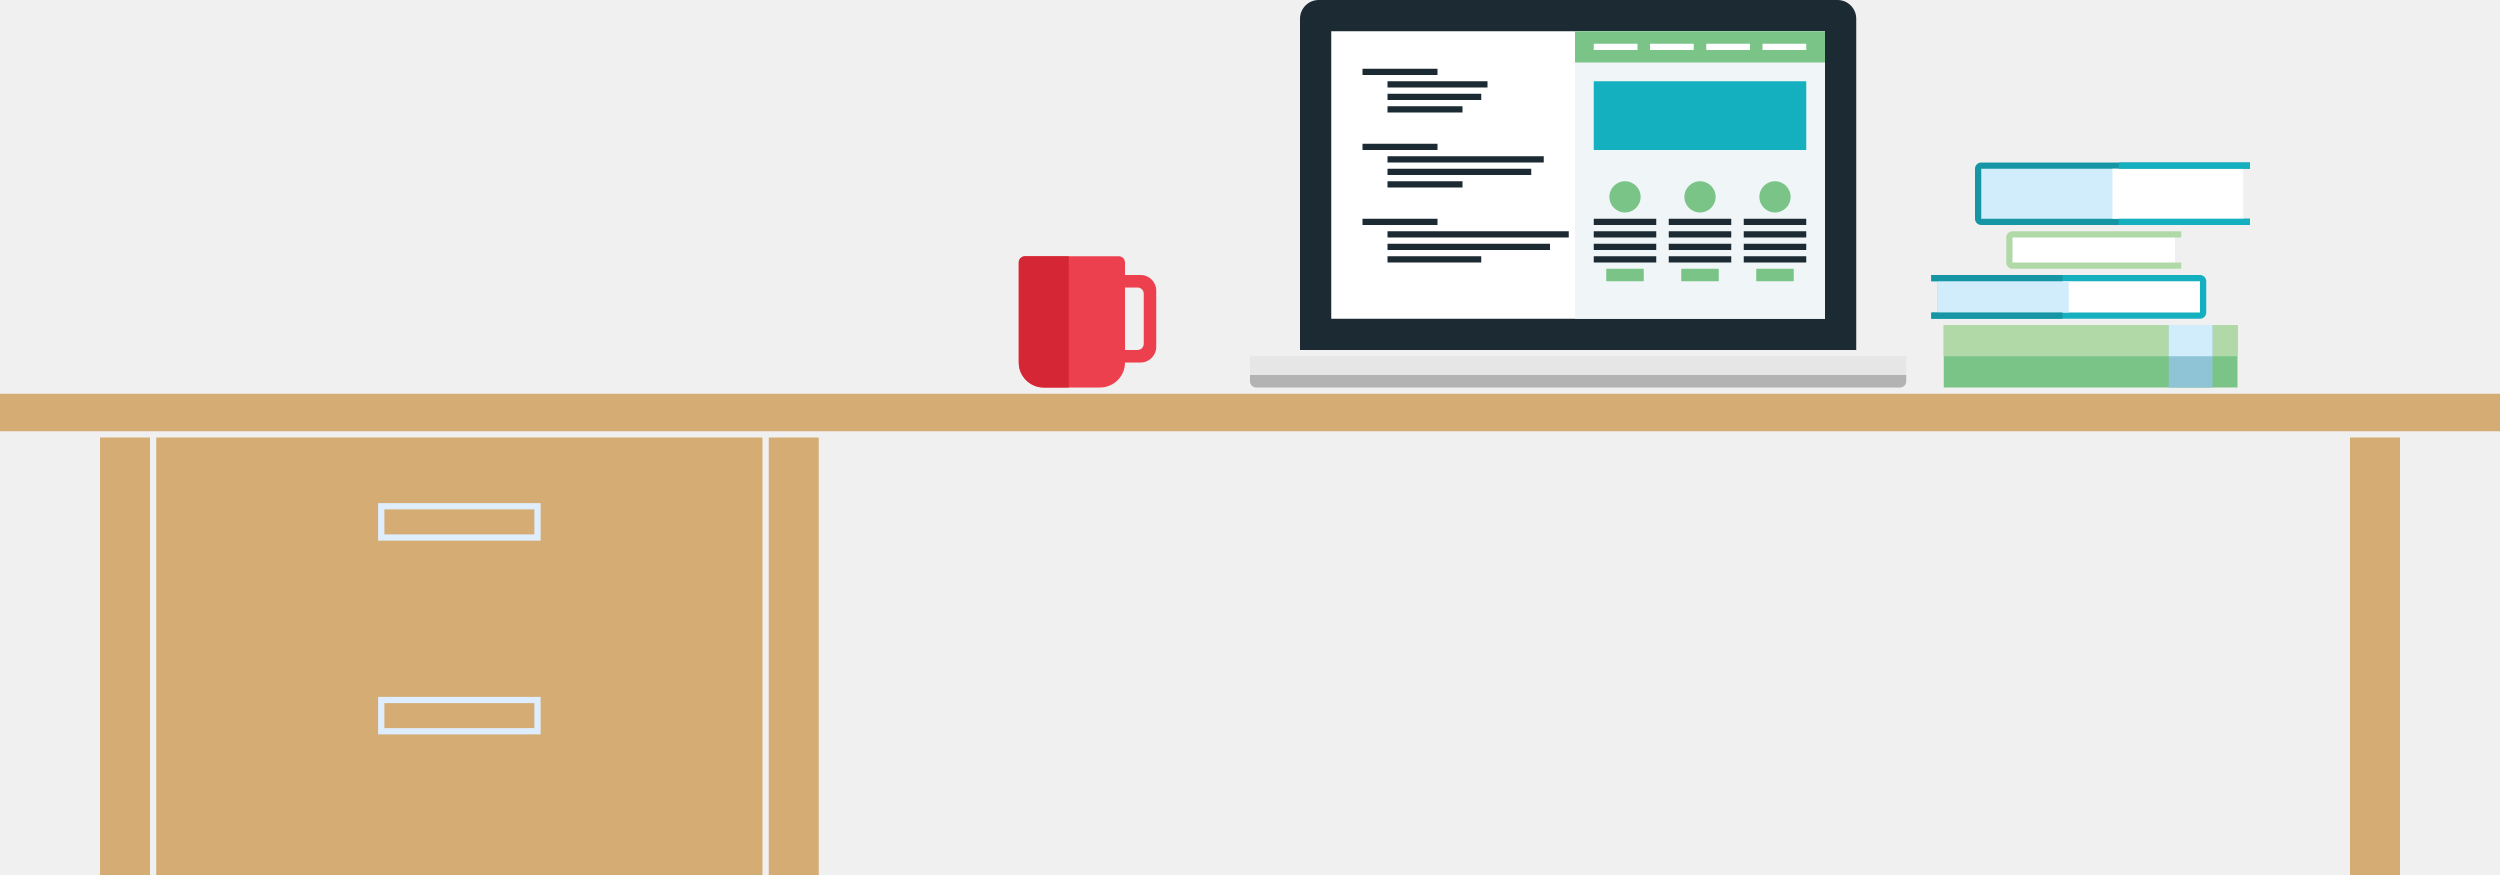
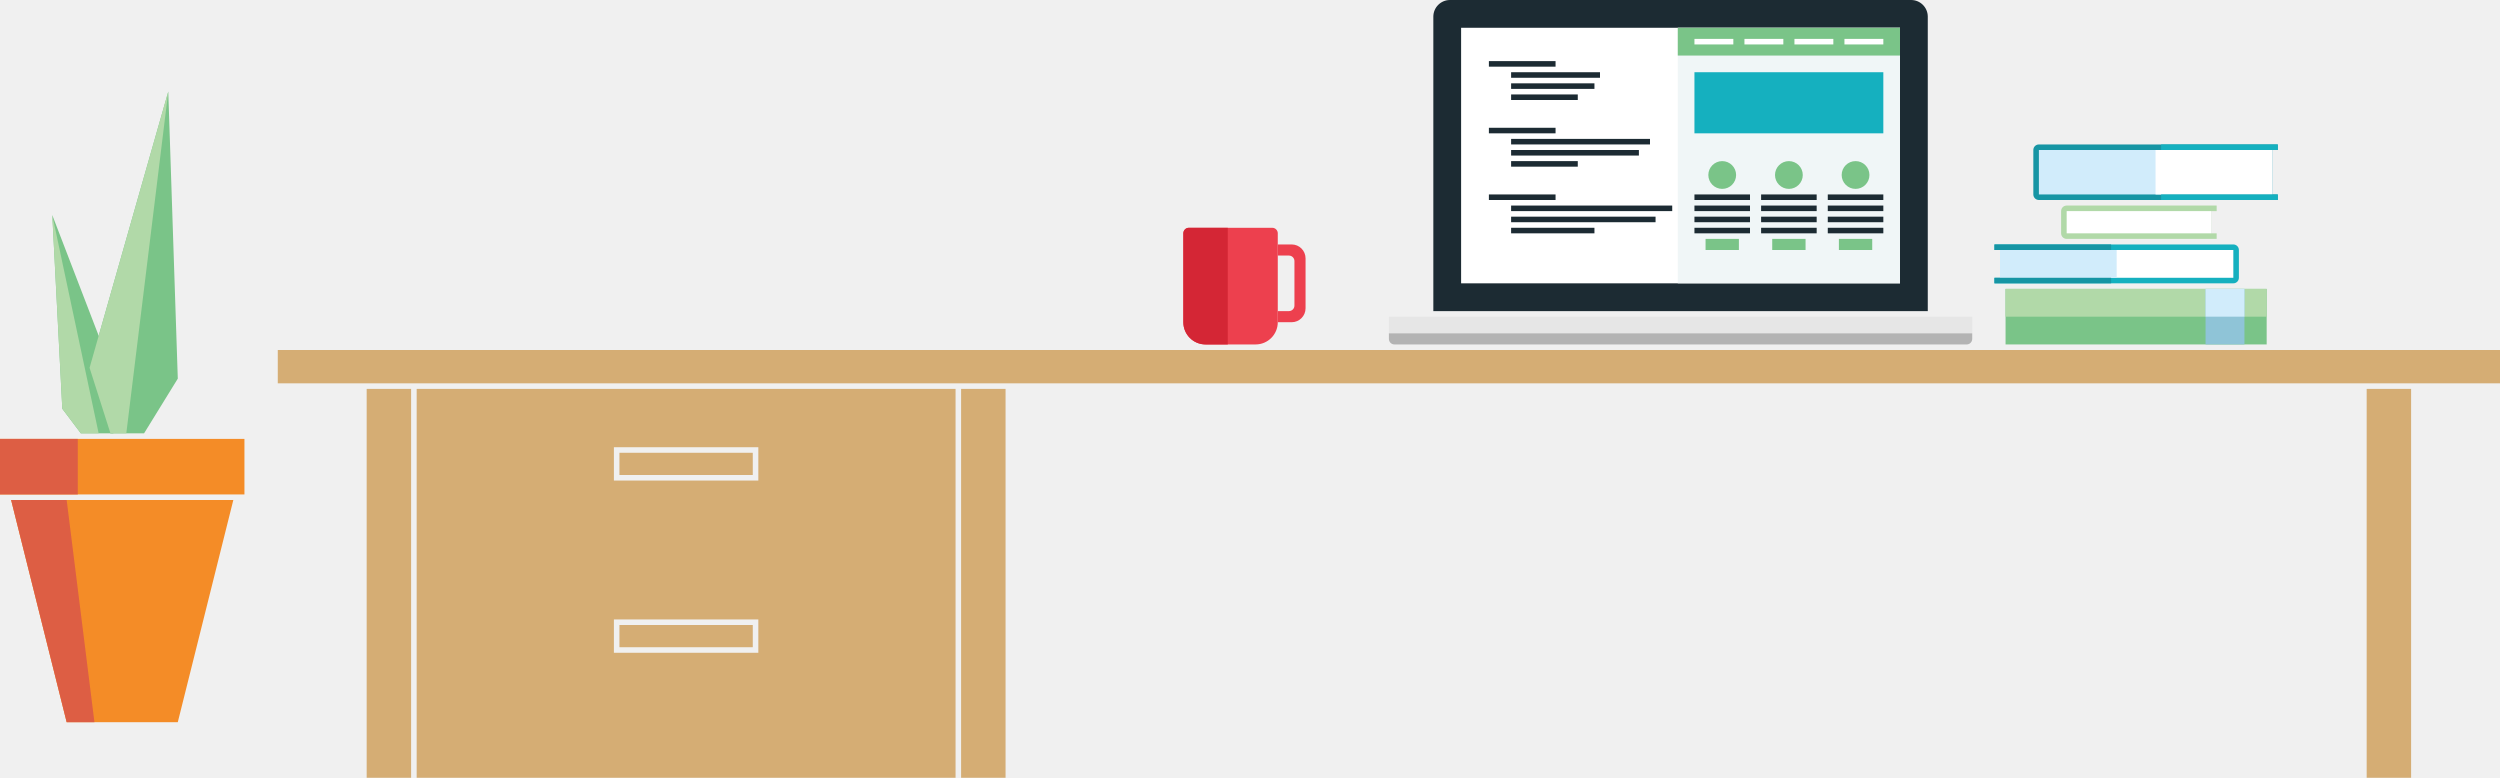
- <svg xmlns="http://www.w3.org/2000/svg" xmlns:xlink="http://www.w3.org/1999/xlink" width="800px" height="280px" viewBox="0 0 800 280" version="1.1">
-   <defs>
-     <rect id="path-1" x="123" y="37" width="48" height="8" />
-     <rect id="path-2" x="123" y="99" width="48" height="8" />
-   </defs>
+ <svg xmlns="http://www.w3.org/2000/svg" width="900px" height="280px" viewBox="0 0 900 280" version="1.1">
+   <defs />
  <g id="Page-1" stroke="none" stroke-width="1" fill="none" fill-rule="evenodd">
-     <g id="alt-color-1" transform="translate(-156, -307)">
+     <g id="alt-color-3" transform="translate(-156, -307)">
      <g id="workspace-illustration" transform="translate(156, 307)">
-         <g id="desk" transform="translate(0, 126)">
-           <rect id="Rectangle-4" fill="#D5AD74" x="0" y="0" width="800" height="12" />
-           <rect id="Rectangle-5" fill="#D5AD74" x="32" y="14" width="16" height="140" />
-           <rect id="Rectangle-5" fill="#D5AD74" x="50" y="14" width="194" height="140" />
-           <rect id="Rectangle-5" fill="#D5AD74" x="246" y="14" width="16" height="140" />
-           <g id="Rectangle-5">
-             <use fill="#D5AD74" fill-rule="evenodd" xlink:href="#path-1" />
-             <rect stroke="#DFEEFF" stroke-width="2" x="122" y="36" width="50" height="10" />
-           </g>
-           <g id="Rectangle-5">
-             <use fill="#D5AD74" fill-rule="evenodd" xlink:href="#path-2" />
-             <rect stroke="#DFEEFF" stroke-width="2" x="122" y="98" width="50" height="10" />
-           </g>
-           <rect id="Rectangle-5" fill="#D5AD74" x="752" y="14" width="16" height="140" />
+         <g id="desk" transform="translate(100, 126)" fill="#D5AD74">
+           <rect id="Rectangle-4" x="0" y="0" width="800" height="12" />
+           <rect id="Rectangle-5" x="32" y="14" width="16" height="140" />
+           <path d="M50,14 L244,14 L244,154 L50,154 L50,14 Z M121,35 L121,47 L173,47 L173,35 L121,35 Z M121,97 L121,109 L173,109 L173,97 L121,97 Z" id="Combined-Shape" />
+           <rect id="Rectangle-5" x="246" y="14" width="16" height="140" />
+           <rect id="Rectangle-5" x="123" y="37" width="48" height="8" />
+           <rect id="Rectangle-5" x="123" y="99" width="48" height="8" />
+           <rect id="Rectangle-5" x="752" y="14" width="16" height="140" />
        </g>
-         <g id="book-stack" transform="translate(618, 52)">
+         <g id="book-stack" transform="translate(718, 52)">
          <g id="book" transform="translate(4, 52)">
            <rect id="Rectangle" fill="#7AC488" x="0" y="0" width="94" height="20" />
            <rect id="Rectangle" fill="#B1D9A8" x="0" y="0" width="94" height="10" />
            <rect id="Rectangle-2" fill="#8FC4D7" x="72" y="0" width="14" height="20" />
            <rect id="Rectangle-2" fill="#D1ECFB" x="72" y="0" width="14" height="10" />
          </g>
          <g id="book" transform="translate(0, 36)">
            <path d="M0,0 L86,0 L86,0 C87.105,-2.02906125e-16 88,0.895 88,2 L88,12 L88,12 C88,13.105 87.105,14 86,14 L0,14 L0,12 L2,12 L2,2 L0,2 L0,0 Z" id="Rectangle-3" fill="#15B0BF" />
            <rect id="Rectangle-9" fill="#FFFFFF" x="2" y="2" width="84" height="10" />
            <rect id="Rectangle-9" fill="#D1ECFB" x="2" y="2" width="42" height="10" />
            <rect id="Rectangle-9" fill="#1695A4" x="0" y="0" width="42" height="2" />
            <rect id="Rectangle-9" fill="#1695A4" x="0" y="12" width="42" height="2" />
          </g>
          <g id="book" transform="translate(52, 28) scale(-1, 1) translate(-52, -28) translate(24, 22)">
            <path d="M0,0 L54,2.1411444e-16 L54,0 C55.105,-2.02906125e-16 56,0.895 56,2 L56,10 L56,10 C56,11.105 55.105,12 54,12 L0,12 L0,10 L2,10 L2,2 L0,2 L0,0 Z" id="Rectangle-3" fill="#B1D9A8" />
            <rect id="Rectangle-9" fill="#FFFFFF" x="2" y="2" width="52" height="8" />
          </g>
          <g id="book" transform="translate(58, 10) scale(-1, 1) translate(-58, -10) translate(14, 0)">
            <path d="M0,0 L86,0 L86,0 C87.105,-2.02906125e-16 88,0.895 88,2 L88,18 L88,18 C88,19.105 87.105,20 86,20 L0,20 L0,18 L2,18 L2,2 L0,2 L0,0 Z" id="Rectangle-3" fill="#1695A4" />
            <rect id="Rectangle-9" fill="#D1ECFB" x="2" y="2" width="84" height="16" />
            <rect id="Rectangle-9" fill="#FFFFFF" x="2" y="2" width="42" height="16" />
            <rect id="Rectangle-9" fill="#15B0BF" x="0" y="0" width="42" height="2" />
            <rect id="Rectangle-9" fill="#15B0BF" x="0" y="18" width="42" height="2" />
          </g>
        </g>
-         <g id="laptop" transform="translate(400, 0)">
+         <g id="laptop" transform="translate(500, 0)">
          <rect id="Rectangle-750" fill="#E6E6E6" x="0" y="114" width="210" height="6" />
          <path d="M0,120 L210,120 L210,122 C210,123.105 209.109,124 208.006,124 L1.994,124 C0.893,124 0,123.112 0,122 L0,120 Z" id="Rectangle-750" fill="#B3B3B3" />
          <path d="M16,6.002 C16,2.687 18.689,0 21.999,0 L188.001,0 C191.314,0 194,2.686 194,6.002 L194,112 L16,112 L16,6.002 Z" id="Rectangle-750" fill="#1C2B33" />
          <rect id="Rectangle-752" fill="#FFFFFF" x="26" y="10" width="158" height="92" />
          <rect id="Rectangle-752" fill="#F0F6F7" x="104" y="10" width="80" height="92" />
          <rect id="Rectangle-753" fill="#7AC488" x="104" y="10" width="80" height="10" />
          <rect id="Rectangle-753" fill="#FFFFFF" x="128" y="14" width="14" height="2" />
          <rect id="Rectangle-753" fill="#FFFFFF" x="146" y="14" width="14" height="2" />
          <rect id="Rectangle-753" fill="#FFFFFF" x="164" y="14" width="14" height="2" />
          <rect id="Rectangle-753" fill="#FFFFFF" x="110" y="14" width="14" height="2" />
          <rect id="Rectangle-753" fill="#7AC488" x="138" y="86" width="12" height="4" />
          <rect id="Rectangle-753" fill="#1C2B33" x="134" y="70" width="20" height="2" />
          <rect id="Rectangle-753" fill="#1C2B33" x="134" y="74" width="20" height="2" />
          <rect id="Rectangle-753" fill="#1C2B33" x="134" y="78" width="20" height="2" />
          <rect id="Rectangle-753" fill="#1C2B33" x="134" y="82" width="20" height="2" />
          <rect id="Rectangle-753" fill="#15B0BF" x="110" y="26" width="68" height="22" />
          <path d="M144,68 C146.761,68 149,65.761 149,63 C149,60.239 146.761,58 144,58 C141.239,58 139,60.239 139,63 C139,65.761 141.239,68 144,68 Z" id="Oval-4" fill="#7AC488" />
          <rect id="Rectangle-753" fill="#7AC488" x="162" y="86" width="12" height="4" />
          <rect id="Rectangle-753" fill="#1C2B33" x="158" y="70" width="20" height="2" />
          <rect id="Rectangle-753" fill="#1C2B33" x="158" y="74" width="20" height="2" />
          <rect id="Rectangle-753" fill="#1C2B33" x="158" y="78" width="20" height="2" />
          <rect id="Rectangle-753" fill="#1C2B33" x="158" y="82" width="20" height="2" />
          <path d="M168,68 C170.761,68 173,65.761 173,63 C173,60.239 170.761,58 168,58 C165.239,58 163,60.239 163,63 C163,65.761 165.239,68 168,68 Z" id="Oval-4" fill="#7AC488" />
          <rect id="Rectangle-753" fill="#7AC488" x="114" y="86" width="12" height="4" />
          <rect id="Rectangle-753" fill="#1C2B33" x="110" y="70" width="20" height="2" />
          <rect id="Rectangle-753" fill="#1C2B33" x="110" y="74" width="20" height="2" />
          <rect id="Rectangle-753" fill="#1C2B33" x="110" y="78" width="20" height="2" />
          <rect id="Rectangle-753" fill="#1C2B33" x="110" y="82" width="20" height="2" />
          <path d="M120,68 C122.761,68 125,65.761 125,63 C125,60.239 122.761,58 120,58 C117.239,58 115,60.239 115,63 C115,65.761 117.239,68 120,68 Z" id="Oval-4" fill="#7AC488" />
          <rect id="Rectangle-762" fill="#1C2B33" x="36" y="22" width="24" height="2" />
          <rect id="Rectangle-762" fill="#1C2B33" x="44" y="26" width="32" height="2" />
          <rect id="Rectangle-762" fill="#1C2B33" x="44" y="30" width="30" height="2" />
          <rect id="Rectangle-762" fill="#1C2B33" x="44" y="34" width="24" height="2" />
          <rect id="Rectangle-762" fill="#1C2B33" x="36" y="46" width="24" height="2" />
          <rect id="Rectangle-762" fill="#1C2B33" x="44" y="50" width="50" height="2" />
          <rect id="Rectangle-762" fill="#1C2B33" x="44" y="54" width="46" height="2" />
          <rect id="Rectangle-762" fill="#1C2B33" x="44" y="58" width="24" height="2" />
          <rect id="Rectangle-762" fill="#1C2B33" x="36" y="70" width="24" height="2" />
          <rect id="Rectangle-762" fill="#1C2B33" x="44" y="74" width="58" height="2" />
          <rect id="Rectangle-762" fill="#1C2B33" x="44" y="78" width="52" height="2" />
          <rect id="Rectangle-762" fill="#1C2B33" x="44" y="82" width="30" height="2" />
        </g>
-         <g id="coffee-mug" transform="translate(326, 82)">
+         <g id="coffee-mug" transform="translate(426, 82)">
          <path d="M0,1.997 C0,0.894 0.892,0 2,0 L32,0 C33.105,0 34,0.897 34,1.997 L34,34.001 C34,38.419 30.426,42 26.007,42 L7.993,42 C3.579,42 0,38.419 0,34.001 L0,1.997 Z" id="Rectangle-6" fill="#ED404E" />
          <path d="M34,6 L39,6 C41.761,6 44,8.244 44,11.006 L44,28.994 C44,31.759 41.756,34 39,34 L34,34 L34,6 Z M34,10 L34,30 L38.002,30 C39.102,30 40,29.109 40,28.009 L40,11.991 C40,10.898 39.106,10 38.002,10 L34,10 Z" id="Combined-Shape" fill="#ED404E" />
          <path d="M0,1.997 C0,0.894 0.895,0 1.994,0 L16,0 L16,42 L8,42 C3.582,42 0,38.419 0,34.001 L0,1.997 Z" id="Rectangle-6" fill="#D42635" />
+         </g>
+         <g id="potted-plant" transform="translate(0, 31)">
+           <g id="leaf" transform="translate(27.37555, 86.53378) rotate(-12) translate(-27.37555, -86.53378) translate(16.37555, 45.53378)">
+             <polygon id="Path-2" fill="#7AC488" points="10.968 0 0 68.944 4.686 78.985 16.122 81.414 21.937 68.944" />
+             <polygon id="Path-2" fill="#B1D9A8" points="10.968 0 0 68.944 4.686 78.985 10.965 80.318" />
+           </g>
+           <g id="leaf" transform="translate(52.96001, 63.98404) rotate(7) translate(-52.96001, -63.98404) translate(36.96001, 1.484044)">
+             <polygon id="Path-2" fill="#7AC488" points="16 0 0 102.169 10.337 124.672 22.349 123.195 32 102.169" />
+             <polygon id="Path-2" fill="#B1D9A8" points="16 0 0 102.169 10.339 124.669 16.001 123.974" />
+           </g>
+           <g id="Group-2" transform="translate(0, 127)">
+             <polygon id="Rectangle-10" fill="#F48C27" points="4 22 84 22 64 102 24 102" />
+             <polygon id="Rectangle-10" fill="#DD5E44" points="4 22 24 22 34 102 24 102" />
+             <rect id="Rectangle-7" fill="#F48C27" x="0" y="0" width="88" height="20" />
+             <rect id="Rectangle-7" fill="#DD5E44" x="0" y="0" width="28" height="20" />
+           </g>
        </g>
      </g>
    </g>
  </g>
</svg>
